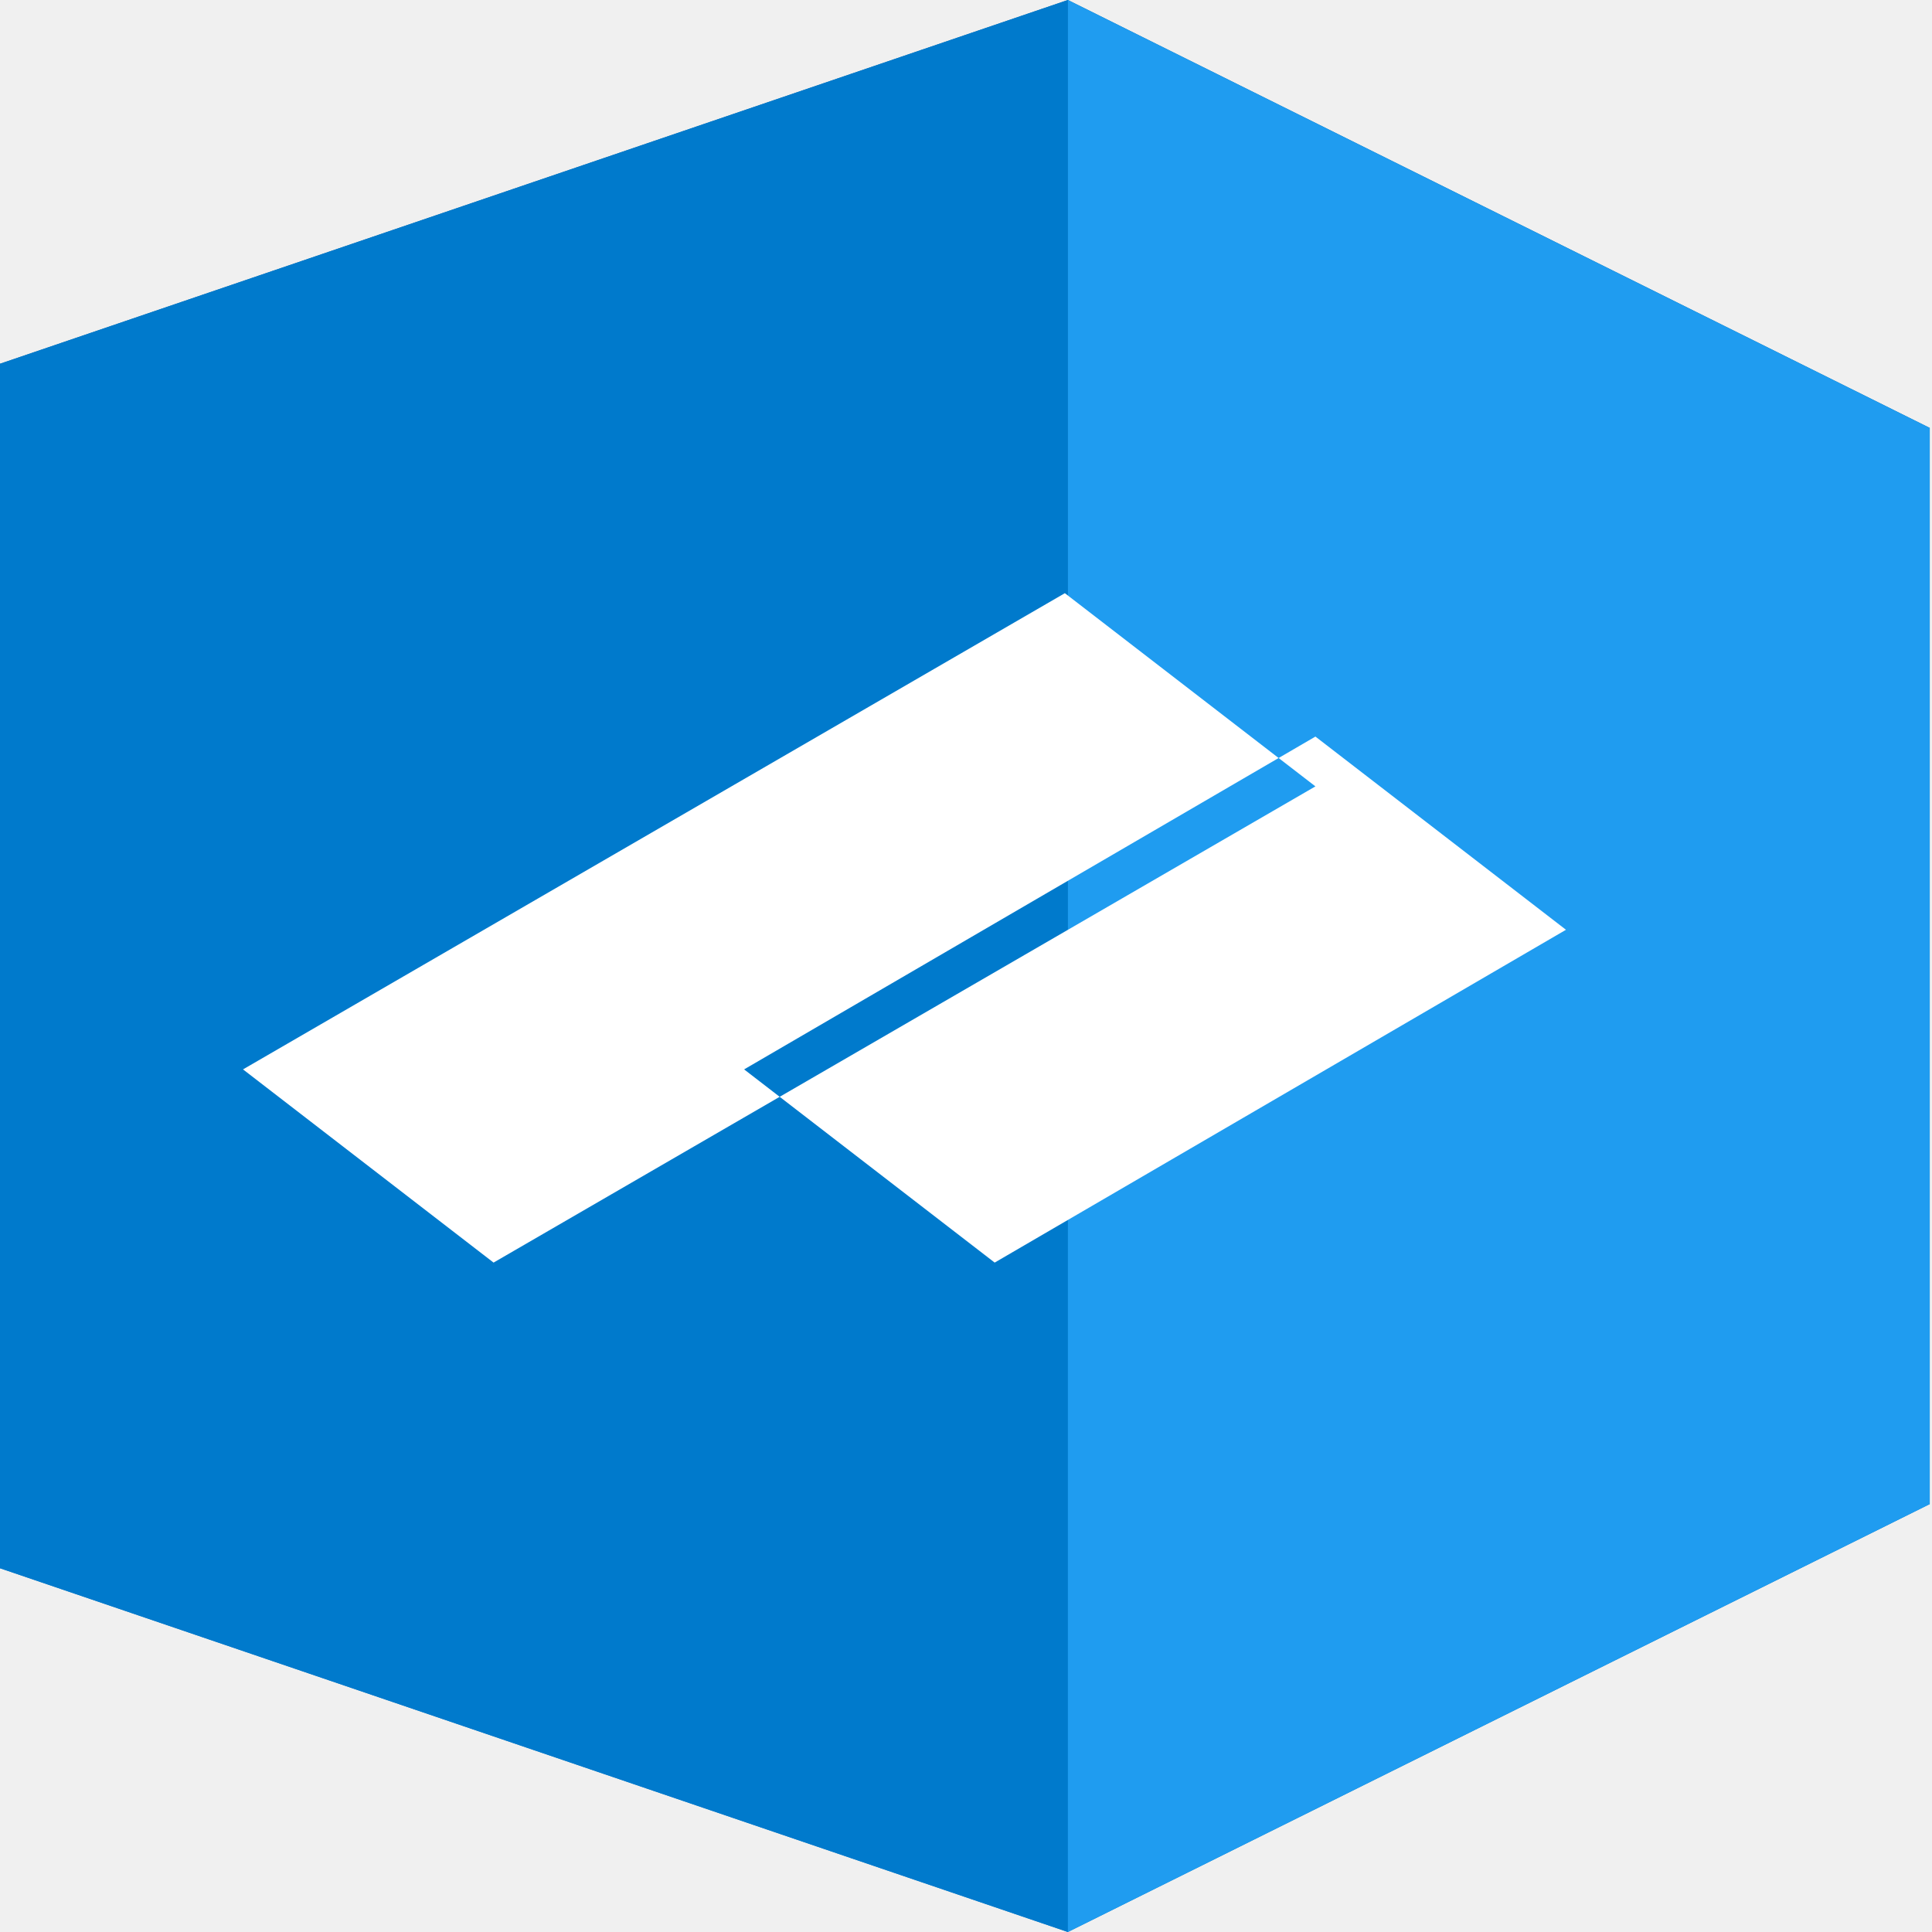
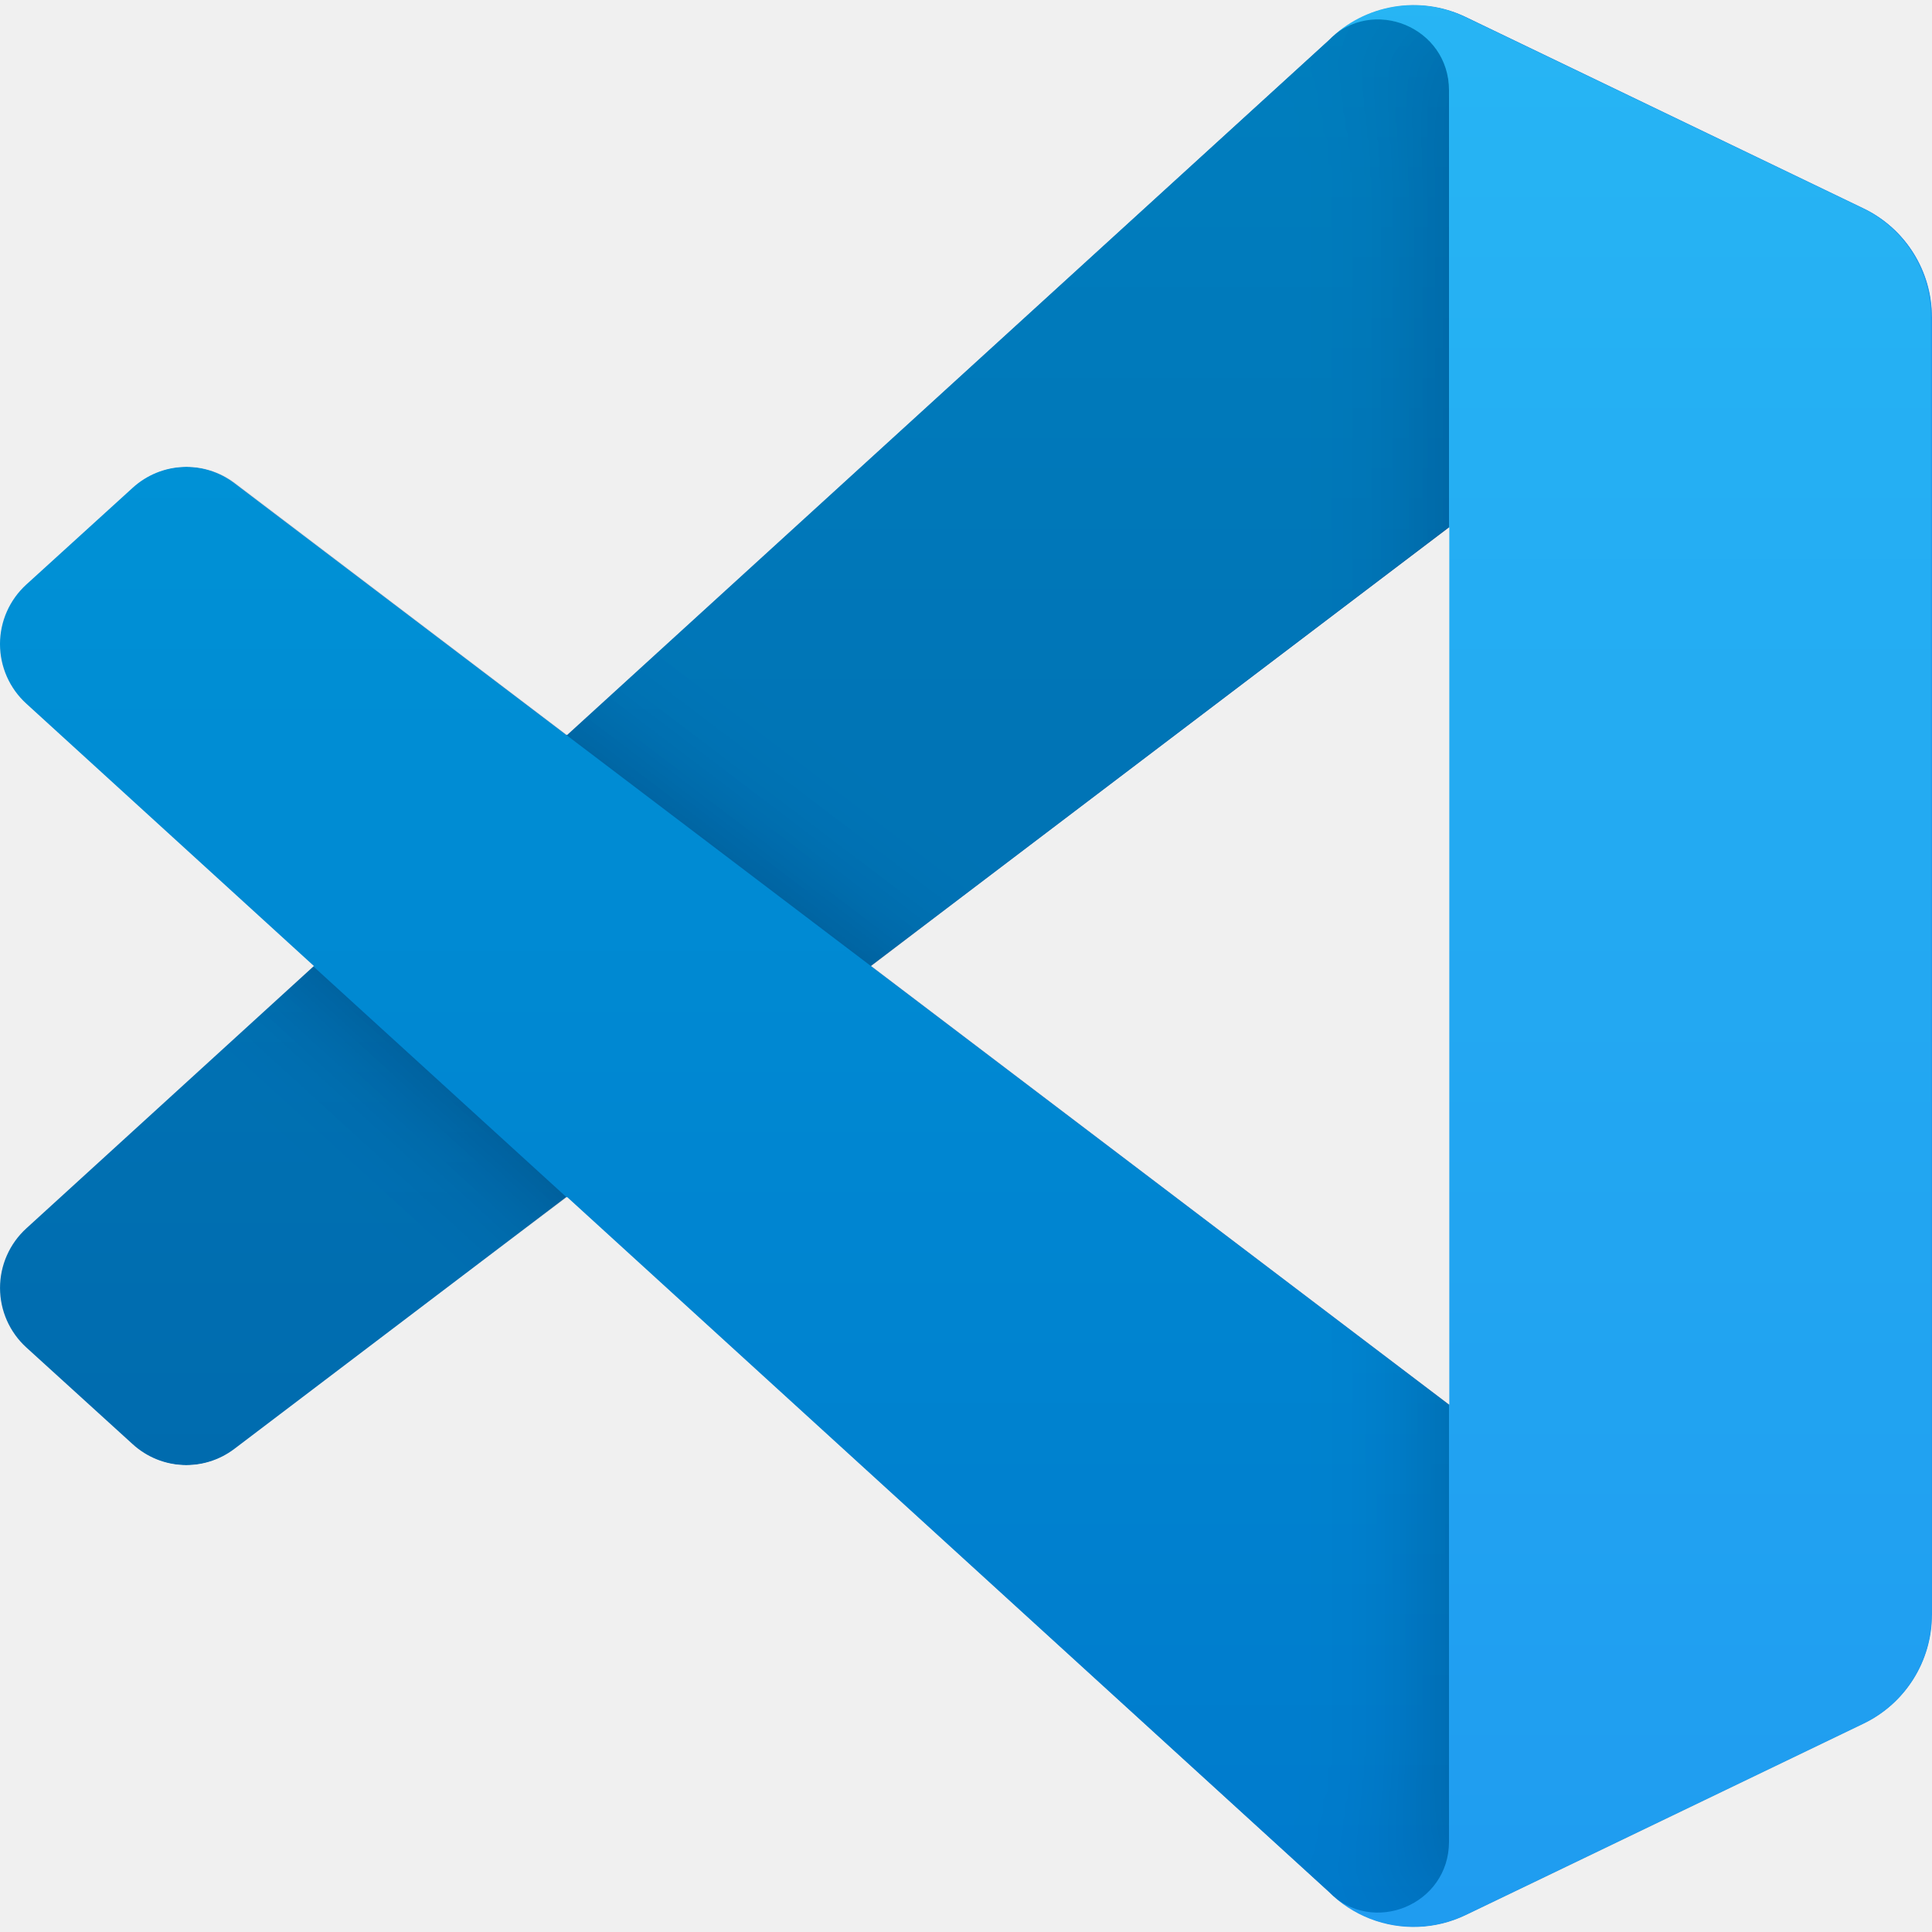
- <svg xmlns="http://www.w3.org/2000/svg" viewBox="0 0 256 256" role="img" aria-label="Visual Studio Code">
+ <svg xmlns="http://www.w3.org/2000/svg" viewBox="0 0 128 128">
+   <mask id="a" width="128" height="128" x="0" y="0" maskUnits="userSpaceOnUse" style="mask-type:alpha">
+     <path fill="#fff" fill-rule="evenodd" d="M90.767 127.126a7.968 7.968 0 0 0 6.35-.244l26.353-12.681a8 8 0 0 0 4.53-7.209V21.009a8 8 0 0 0-4.53-7.21L97.117 1.12a7.97 7.97 0 0 0-9.093 1.548l-50.45 46.026L15.6 32.013a5.328 5.328 0 0 0-6.807.302l-7.048 6.411a5.335 5.335 0 0 0-.006 7.888L20.796 64 1.74 81.387a5.336 5.336 0 0 0 .006 7.887l7.048 6.411a5.327 5.327 0 0 0 6.807.303l21.974-16.68 50.45 46.025a7.96 7.96 0 0 0 2.743 1.793Zm5.252-92.183L57.74 64l38.28 29.058V34.943Z" clip-rule="evenodd" />
+   </mask>
+   <g mask="url(#a)">
+     <path fill="#0065A9" d="M123.471 13.82 97.097 1.12A7.973 7.973 0 0 0 88 2.668L1.662 81.387a5.333 5.333 0 0 0 .006 7.887l7.052 6.411a5.333 5.333 0 0 0 6.811.303l103.971-78.875c3.488-2.646 8.498-.158 8.498 4.22v-.306a8.001 8.001 0 0 0-4.529-7.208Z" />
+     <g filter="url(#b)">
+       <path fill="#007ACC" d="m123.471 114.181-26.374 12.698A7.973 7.973 0 0 1 88 125.333L1.662 46.613a5.333 5.333 0 0 1 .006-7.887l7.052-6.411a5.333 5.333 0 0 1 6.811-.303l103.971 78.874c3.488 2.647 8.498.159 8.498-4.219v.306a8.001 8.001 0 0 1-4.529 7.208Z" />
+     </g>
+     <g filter="url(#c)">
+       <path fill="#1F9CF0" d="M97.098 126.882A7.977 7.977 0 0 1 88 125.333c2.952 2.952 8 .861 8-3.314V5.98c0-4.175-5.048-6.266-8-3.313a7.977 7.977 0 0 1 9.098-1.549L123.467 13.8A8 8 0 0 1 128 21.01v85.982a8 8 0 0 1-4.533 7.21l-26.369 12.681Z" />
+     </g>
+     <path fill="url(#d)" fill-rule="evenodd" d="M90.69 127.126a7.968 7.968 0 0 0 6.349-.244l26.353-12.681a8 8 0 0 0 4.53-7.21V21.009a8 8 0 0 0-4.53-7.21L97.039 1.12a7.97 7.97 0 0 0-9.093 1.548l-50.45 46.026-21.974-16.68a5.328 5.328 0 0 0-6.807.302l-7.048 6.411a5.336 5.336 0 0 0-.006 7.888L20.718 64 1.662 81.386a5.335 5.335 0 0 0 .006 7.888l7.048 6.411a5.328 5.328 0 0 0 6.807.303l21.975-16.681 50.45 46.026a7.959 7.959 0 0 0 2.742 1.793Zm5.252-92.184L57.662 64l38.28 29.057V34.943Z" clip-rule="evenodd" opacity="0.25" style="mix-blend-mode:overlay" />
+   </g>
  <defs>
-     <linearGradient id="vscode-bg" x1="49.997%" y1="23.222%" x2="49.997%" y2="96.373%">
-       <stop offset="0%" stop-color="#0065A9" />
-       <stop offset="100%" stop-color="#007ACC" />
+     <filter id="b" width="144.744" height="113.408" x="-8.411" y="22.594" color-interpolation-filters="sRGB" filterUnits="userSpaceOnUse">
+       <feFlood flood-opacity="0" result="BackgroundImageFix" />
+       <feColorMatrix in="SourceAlpha" result="hardAlpha" values="0 0 0 0 0 0 0 0 0 0 0 0 0 0 0 0 0 0 127 0" />
+       <feOffset />
+       <feGaussianBlur stdDeviation="4.167" />
+       <feColorMatrix values="0 0 0 0 0 0 0 0 0 0 0 0 0 0 0 0 0 0 0.25 0" />
+       <feBlend in2="BackgroundImageFix" mode="overlay" result="effect1_dropShadow_1_36" />
+       <feBlend in="SourceGraphic" in2="effect1_dropShadow_1_36" result="shape" />
+     </filter>
+     <filter id="c" width="56.667" height="144.007" x="79.667" y="-8.004" color-interpolation-filters="sRGB" filterUnits="userSpaceOnUse">
+       <feFlood flood-opacity="0" result="BackgroundImageFix" />
+       <feColorMatrix in="SourceAlpha" result="hardAlpha" values="0 0 0 0 0 0 0 0 0 0 0 0 0 0 0 0 0 0 127 0" />
+       <feOffset />
+       <feGaussianBlur stdDeviation="4.167" />
+       <feColorMatrix values="0 0 0 0 0 0 0 0 0 0 0 0 0 0 0 0 0 0 0.25 0" />
+       <feBlend in2="BackgroundImageFix" mode="overlay" result="effect1_dropShadow_1_36" />
+       <feBlend in="SourceGraphic" in2="effect1_dropShadow_1_36" result="shape" />
+     </filter>
+     <linearGradient id="d" x1="63.922" x2="63.922" y1="0.33" y2="127.67" gradientUnits="userSpaceOnUse">
+       <stop stop-color="#fff" />
+       <stop offset="1" stop-color="#fff" stop-opacity="0" />
    </linearGradient>
  </defs>
-   <path fill="url(#vscode-bg)" d="M255.7 56.7 141.5 0 0 48.2v159.6l141.5 48.2 114.2-56.7V56.7z" />
-   <path fill="#007ACC" d="M141.5 0 0 48.2v159.6l141.5 48.2V0z" />
-   <path fill="#1F9CF0" d="M141.5 0v256l114.2-56.7V56.7L141.5 0z" />
-   <path fill="#FFF" d="M65.4 167.3 32.2 141.7l108.9-63.1 33.2 25.6-108.9 63.1zm33.2-25.6 33.2 25.6 75.7-44.1-33.2-25.6-75.7 44.1z" />
</svg>
